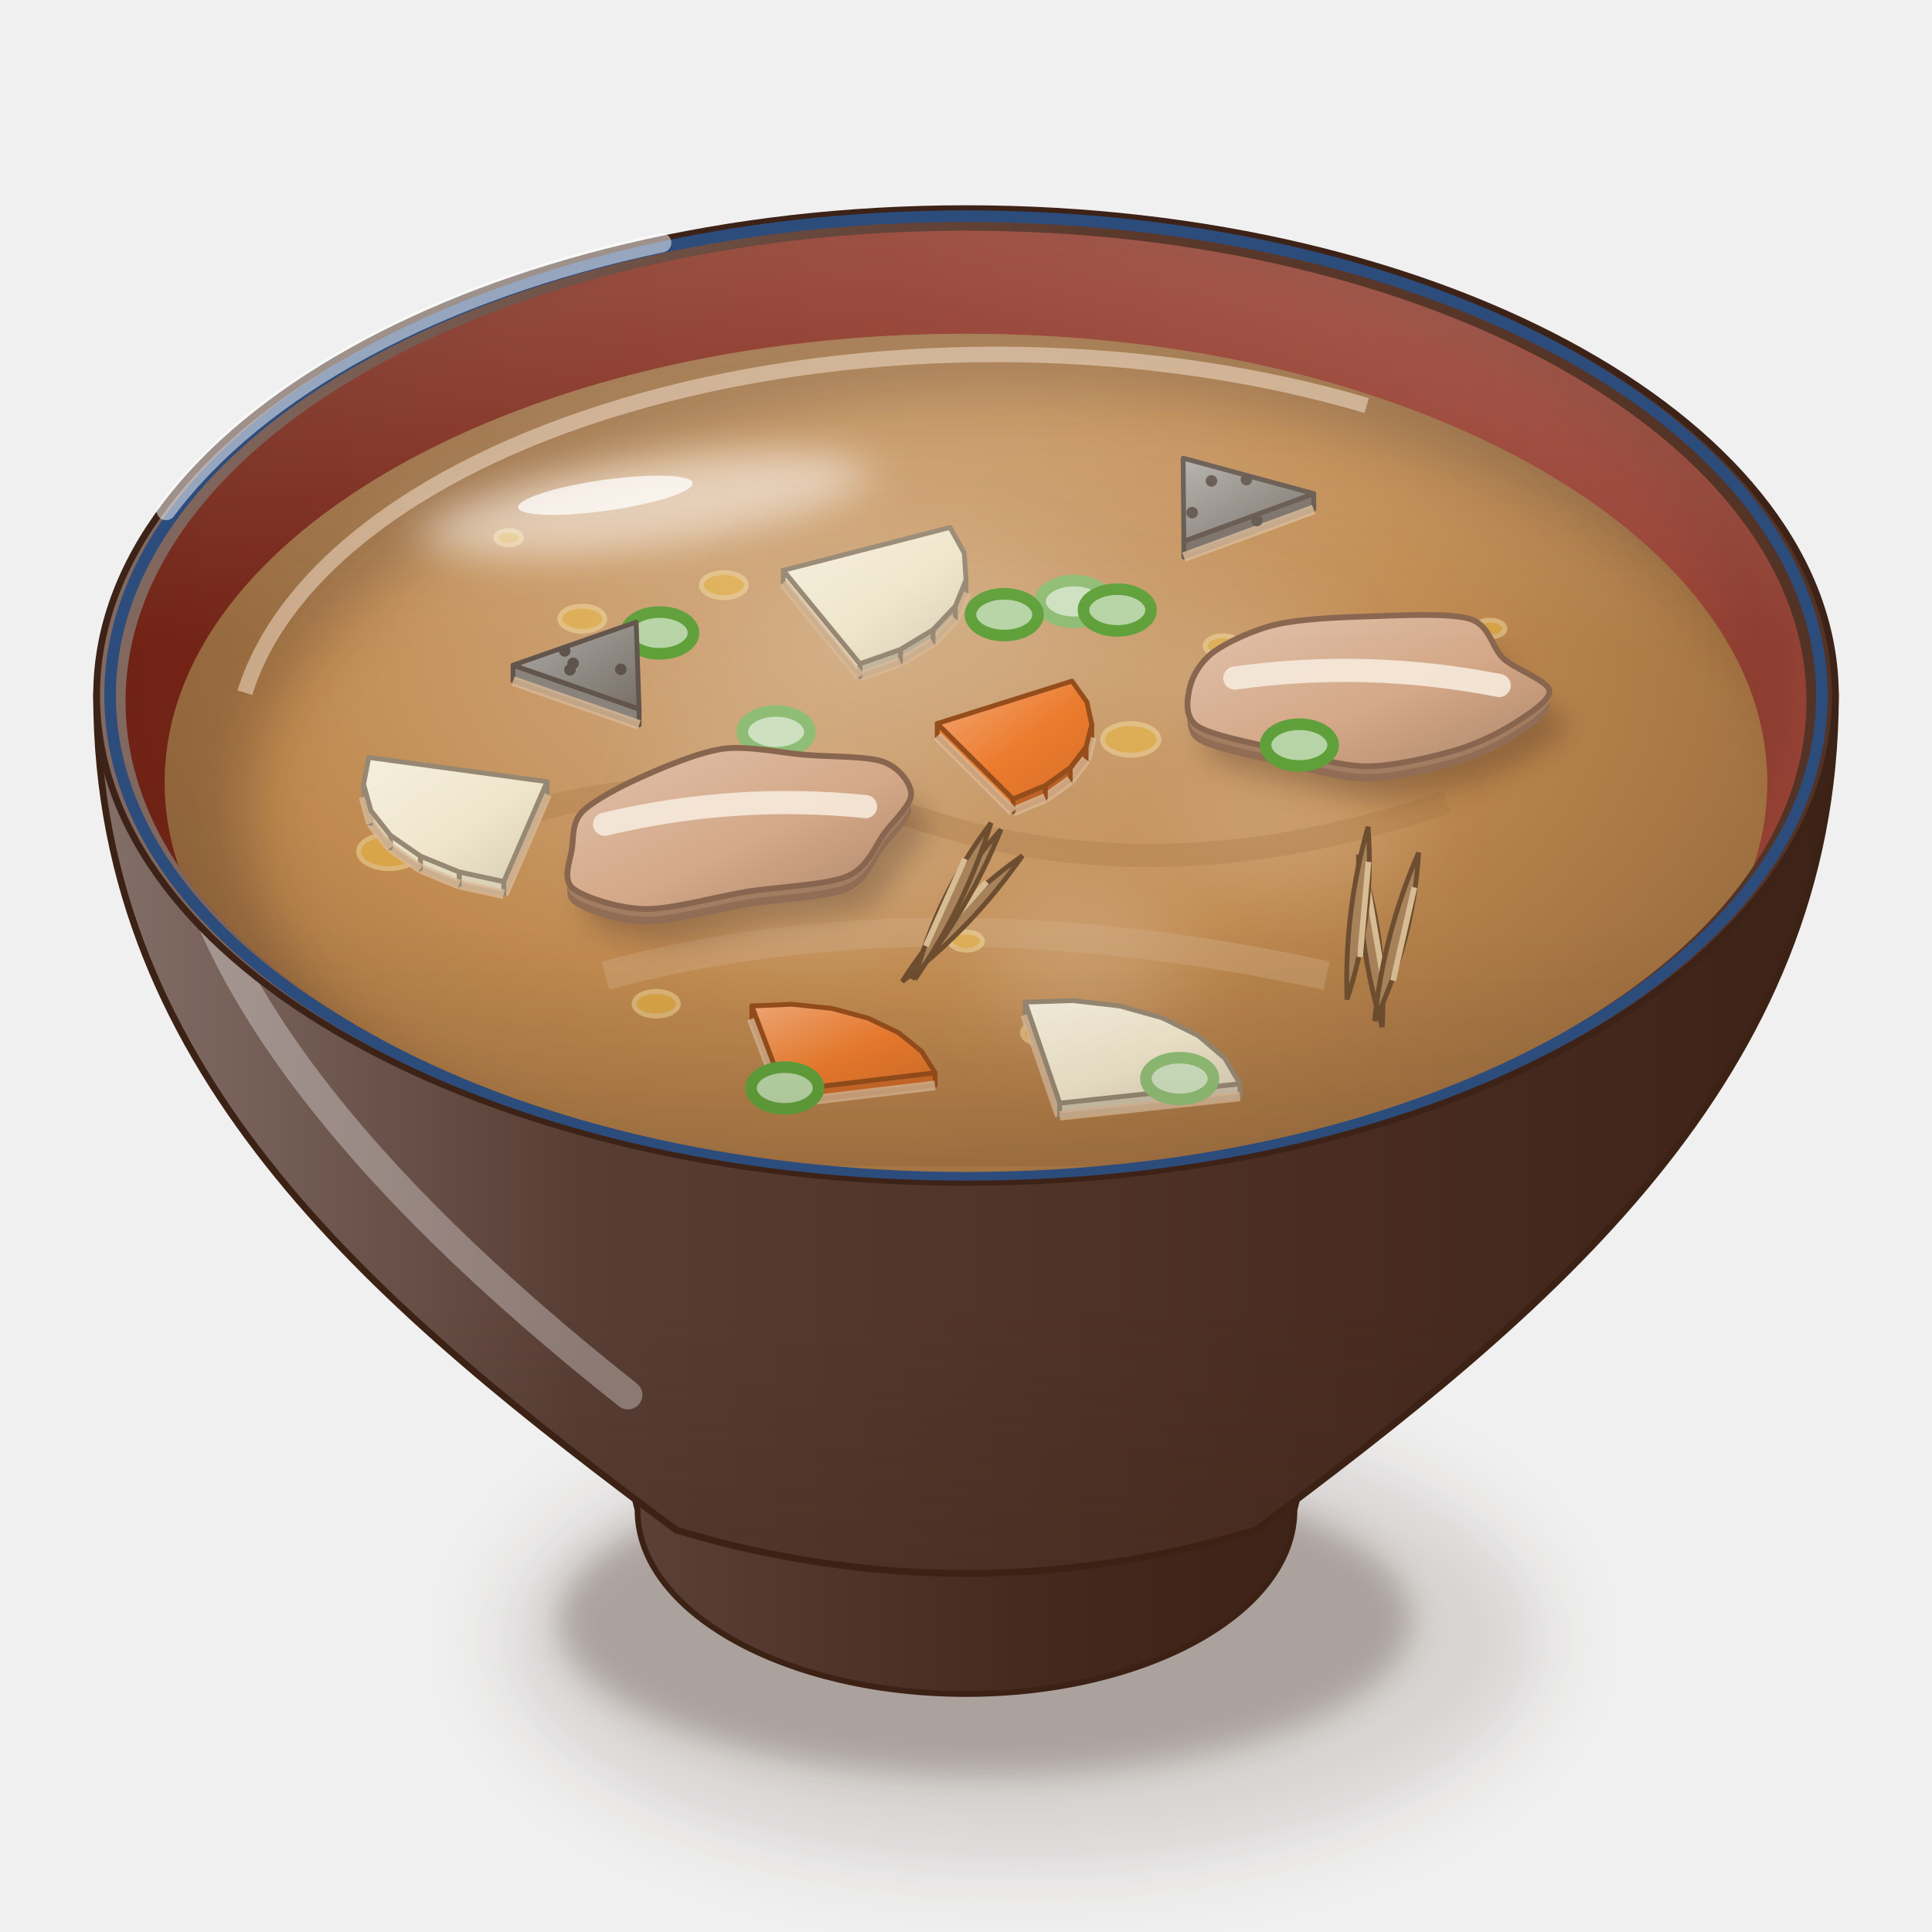
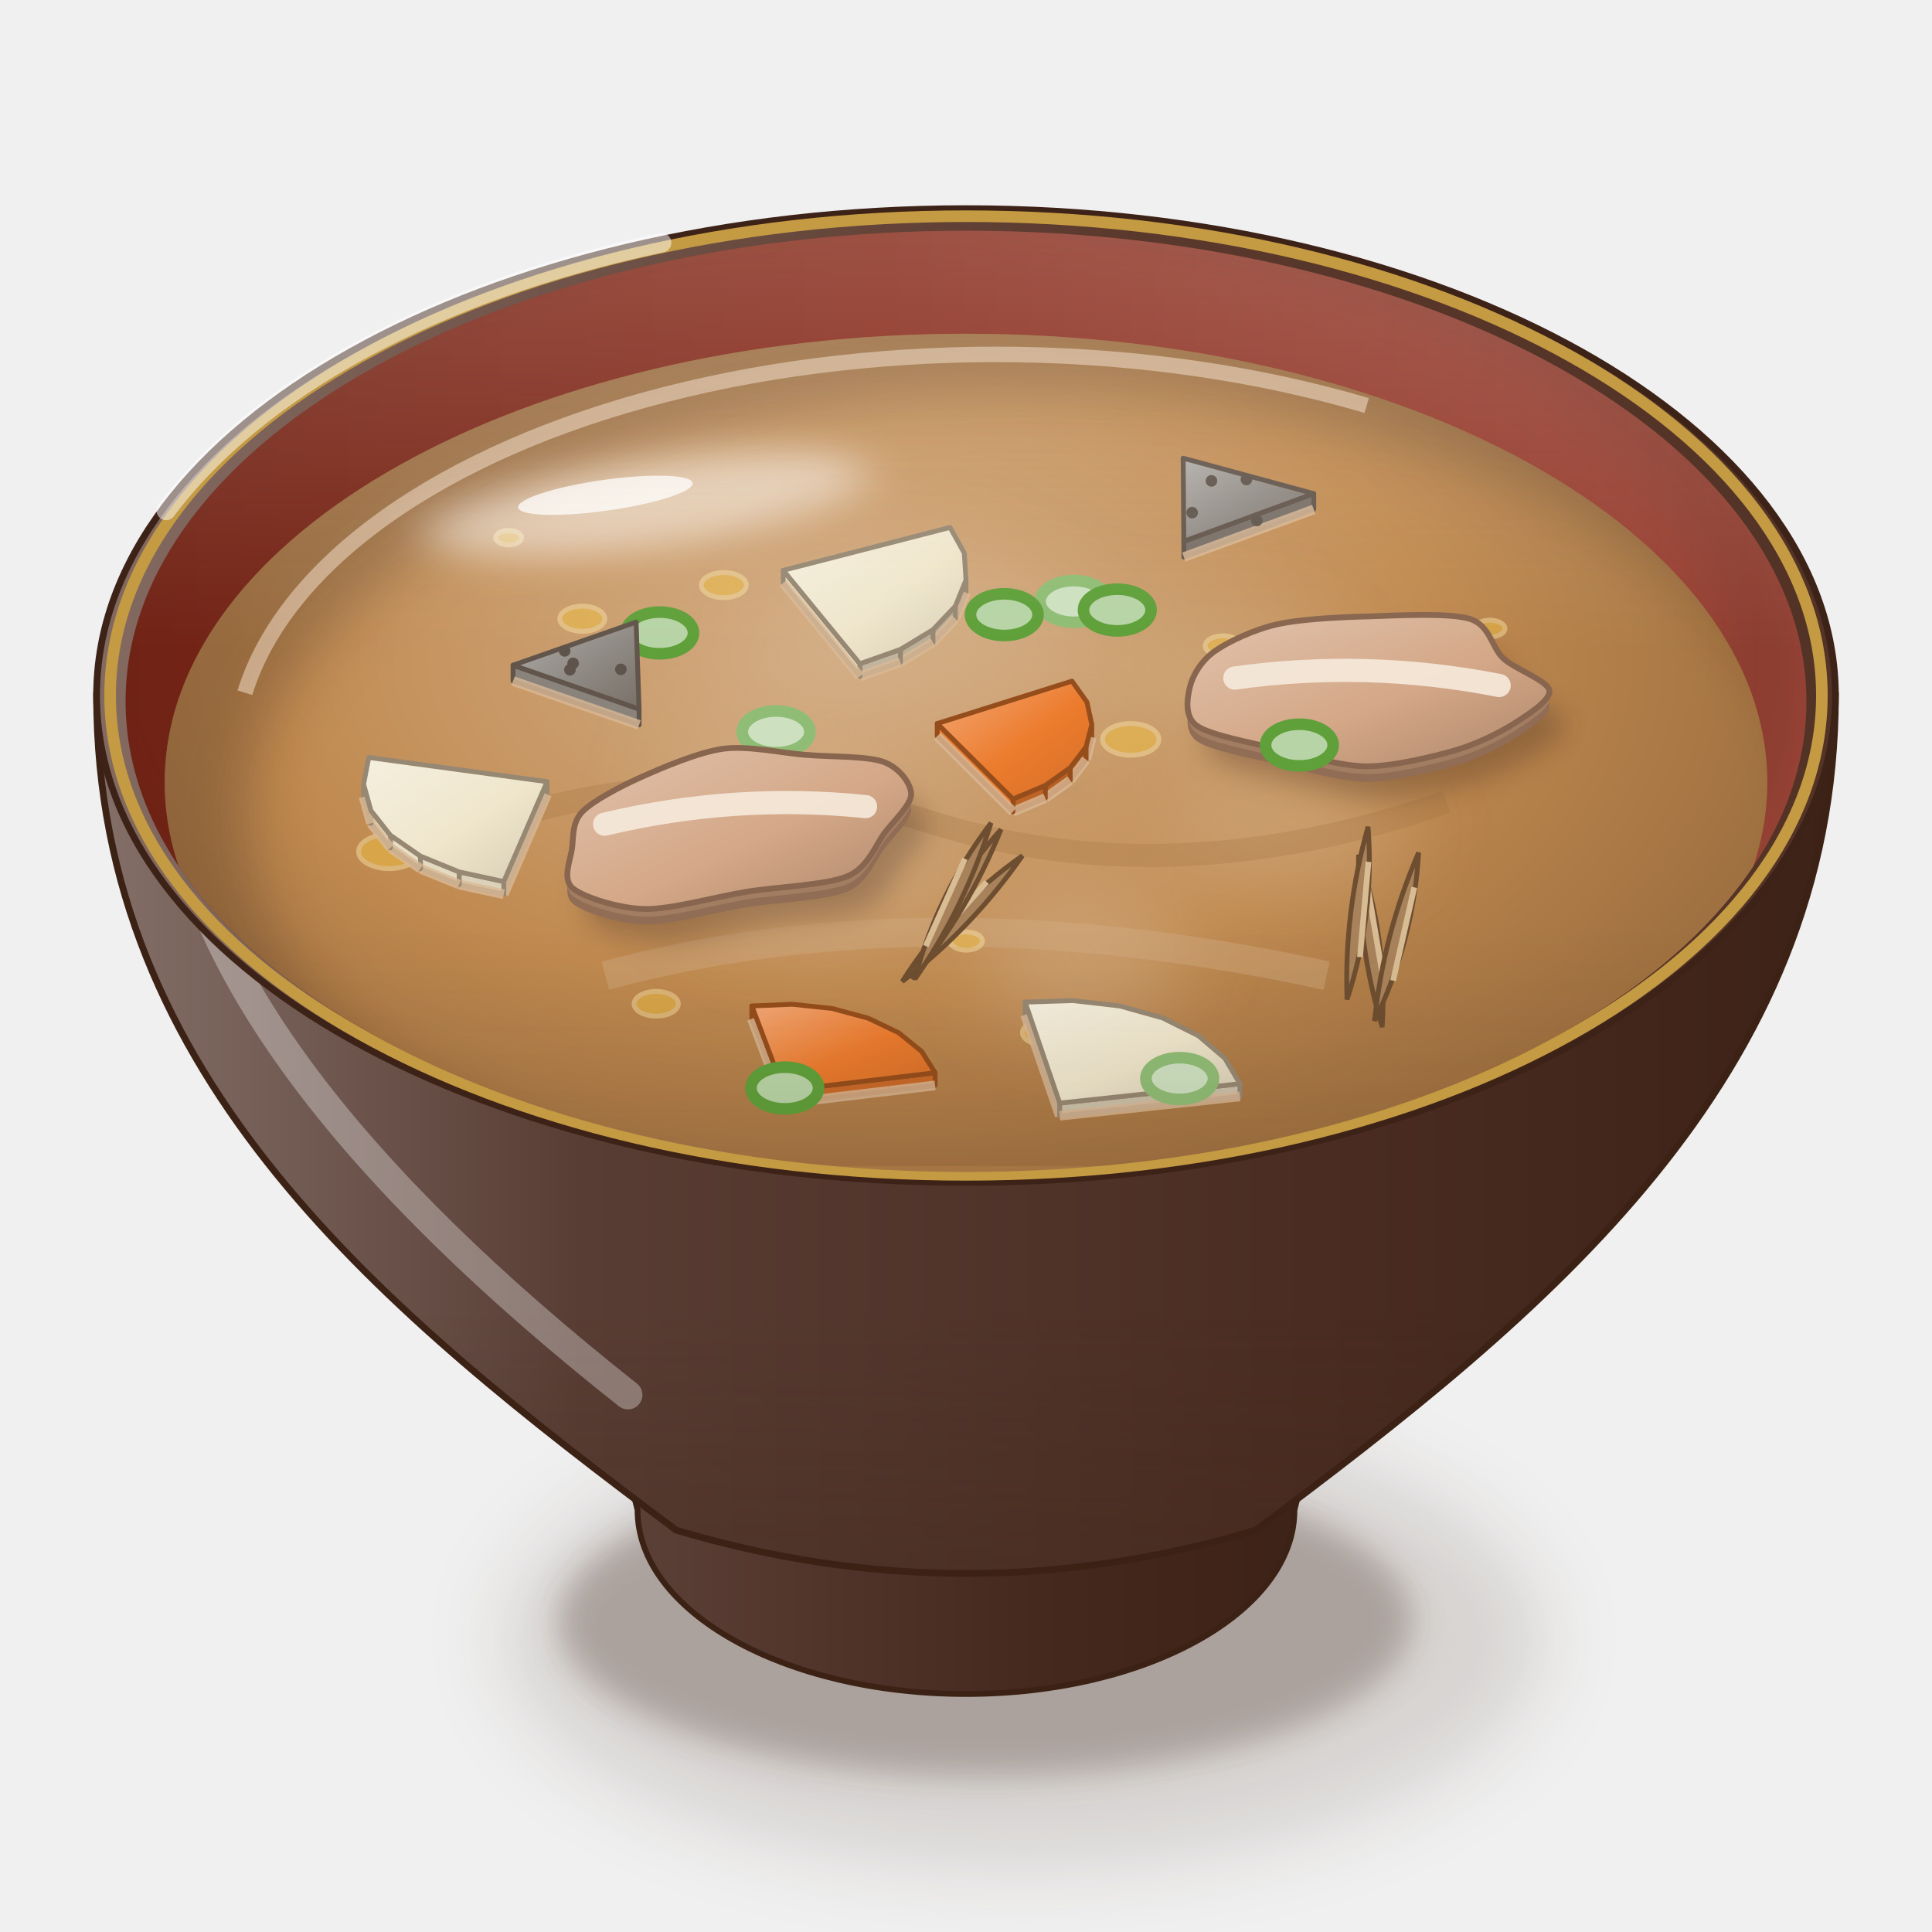
<svg xmlns="http://www.w3.org/2000/svg" viewBox="0 0 200 200" width="400" height="400">
  <defs>
    <filter id="tonjiru-1" x="-50%" y="-50%" width="200%" height="200%">
      <feGaussianBlur stdDeviation="4" />
    </filter>
    <filter id="tonjiru-2" x="-50%" y="-50%" width="200%" height="200%">
      <feGaussianBlur stdDeviation="1.6" />
    </filter>
    <linearGradient id="tonjiru-3" x1="0" y1="0" x2="1" y2="0">
      <stop offset="0" stop-color="#5c4138" />
      <stop offset="0.6" stop-color="#45281e" />
      <stop offset="1" stop-color="#3d2217" />
    </linearGradient>
    <linearGradient id="tonjiru-4" x1="0" y1="0" x2="1" y2="0">
      <stop offset="0" stop-color="#847069" />
      <stop offset="0.28" stop-color="#583d34" />
      <stop offset="0.7" stop-color="#4a2c22" />
      <stop offset="1" stop-color="#3d2217" />
    </linearGradient>
    <linearGradient id="tonjiru-5" x1="0" y1="0" x2="0" y2="1">
      <stop offset="0" stop-color="#3a2212" stop-opacity="0" />
      <stop offset="0.7" stop-color="#3a2212" stop-opacity="0" />
      <stop offset="1" stop-color="#3a2212" stop-opacity="0.22" />
    </linearGradient>
    <linearGradient id="tonjiru-6" x1="0" y1="0" x2="1" y2="0">
      <stop offset="0" stop-color="#836a61" />
      <stop offset="0.6" stop-color="#5a382c" />
      <stop offset="1" stop-color="#533326" />
    </linearGradient>
    <linearGradient id="tonjiru-7" x1="0" y1="0" x2="1" y2="0">
      <stop offset="0" stop-color="#702315" />
      <stop offset="0.45" stop-color="#86281a" />
      <stop offset="1" stop-color="#9c4437" />
    </linearGradient>
    <clipPath id="tonjiru-8">
      <path d="M13,72.6A87,48.72 0 1 0 187,72.6A87,48.72 0 1 0 13,72.6Z" />
    </clipPath>
    <filter id="tonjiru-9" x="-50%" y="-50%" width="200%" height="200%">
      <feGaussianBlur stdDeviation="2.5" />
    </filter>
    <clipPath id="tonjiru-10">
      <path d="M13,72.6 A87,48.72 0 0 0 187,72.6 L200,72.6 L200,0 L0,0 L0,72.6Z" />
    </clipPath>
    <radialGradient id="tonjiru-11" cx="0.42" cy="0.36" r="0.62">
      <stop offset="0" stop-color="#d3ad85" />
      <stop offset="0.6" stop-color="#c08a50" />
      <stop offset="1" stop-color="#9f7040" />
    </radialGradient>
    <clipPath id="tonjiru-12">
      <path d="M17.05,81A82.95,46.45 0 1 0 182.95,81A82.95,46.45 0 1 0 17.05,81Z" />
    </clipPath>
    <filter id="tonjiru-13" x="-50%" y="-50%" width="200%" height="200%">
      <feGaussianBlur stdDeviation="3" />
    </filter>
    <filter id="tonjiru-14" x="-50%" y="-50%" width="200%" height="200%">
      <feGaussianBlur stdDeviation="2.2" />
    </filter>
    <linearGradient id="tonjiru-15" x1="0" y1="0" x2="1" y2="1">
      <stop offset="0" stop-color="#b1ada9" />
      <stop offset="0.55" stop-color="#8f8a84" />
      <stop offset="1" stop-color="#797068" />
    </linearGradient>
    <linearGradient id="tonjiru-16" x1="0" y1="0" x2="1" y2="1">
      <stop offset="0" stop-color="#f5efde" />
      <stop offset="0.55" stop-color="#efe6cc" />
      <stop offset="1" stop-color="#d7cdb4" />
    </linearGradient>
    <filter id="tonjiru-17" x="-50%" y="-50%" width="200%" height="200%">
      <feGaussianBlur stdDeviation="1.4" />
    </filter>
    <linearGradient id="tonjiru-18" x1="0" y1="0" x2="1" y2="1">
      <stop offset="0" stop-color="#e1c2ac" />
      <stop offset="0.55" stop-color="#d4a888" />
      <stop offset="1" stop-color="#af876b" />
    </linearGradient>
    <linearGradient id="tonjiru-19" x1="0" y1="0" x2="1" y2="1">
      <stop offset="0" stop-color="#f3a977" />
      <stop offset="0.55" stop-color="#ec7b2d" />
      <stop offset="1" stop-color="#d56f28" />
    </linearGradient>
    <linearGradient id="tonjiru-20" x1="0" y1="0" x2="0" y2="1">
      <stop offset="0" stop-color="#fff8ec" stop-opacity="0.2" />
      <stop offset="0.45" stop-color="#fff8ec" stop-opacity="0" />
      <stop offset="0.75" stop-color="#3a2212" stop-opacity="0" />
      <stop offset="1" stop-color="#3a2212" stop-opacity="0.1" />
    </linearGradient>
  </defs>
  <ellipse cx="106" cy="169.74" rx="53.76" ry="23.65" fill="#3a2212" opacity="0.14" filter="url(#tonjiru-1)" />
  <ellipse cx="102" cy="167.74" rx="44.16" ry="16.13" fill="#3a2212" opacity="0.28" filter="url(#tonjiru-2)" />
  <path d="M64,148.32 L66,156.32 A34,19.04 0 0 0 134,156.32 L136,148.32Z" fill="url(#tonjiru-3)" stroke="#3c2115" stroke-width=".6" />
  <path d="M10,72 C10,111.68 40,136 70,158.4 Q100,167.36 130,158.4 C160,136 190,111.68 190,72Z" fill="url(#tonjiru-4)" stroke="#3c2115" stroke-width=".7" />
  <path d="M10,72 C10,111.68 40,136 70,158.4 Q100,167.36 130,158.4 C160,136 190,111.68 190,72Z" fill="url(#tonjiru-5)" />
  <path d="M18,82 Q22,110.4 65,144.4" stroke="#fff" stroke-width="3" fill="none" stroke-linecap="round" opacity="0.32" />
  <path d="M10,72A90,50.4 0 1 0 190,72A90,50.4 0 1 0 10,72Z" fill="url(#tonjiru-6)" stroke="#3d2217" stroke-width=".7" />
  <path d="M13,72.6A87,48.72 0 1 0 187,72.6A87,48.72 0 1 0 13,72.6Z" fill="url(#tonjiru-7)" />
  <g clip-path="url(#tonjiru-8)">
    <path d="M5,69A89,50.72 0 1 0 183,69A89,50.72 0 1 0 5,69Z" fill="none" stroke="#3a2212" stroke-width="9" opacity=".16" filter="url(#tonjiru-9)" />
  </g>
-   <path d="M11.4,72A88.6,49.62 0 1 0 188.6,72A88.6,49.62 0 1 0 11.4,72Z" fill="none" stroke="#2c4c7c" stroke-width="1.2" />
+   <path d="M11.4,72A88.6,49.62 0 1 0 188.6,72A88.6,49.62 0 1 0 11.4,72Z" fill="none" stroke="#c49a42" stroke-width="1.2" />
  <g clip-path="url(#tonjiru-8)">
    <path d="M17.05,81A82.95,46.45 0 1 0 182.95,81A82.95,46.45 0 1 0 17.05,81Z" fill="url(#tonjiru-11)" />
    <g clip-path="url(#tonjiru-12)">
      <path fill-rule="evenodd" d="M0,0 H200 V200 H0Z M25.71,85A81.29,44.59 0 1 0 188.29,85A81.29,44.59 0 1 0 25.71,85Z" fill="#3a2212" opacity="0.3" filter="url(#tonjiru-13)" />
      <path d="M25.35,71.71 A78.8,41.81 0 0 1 141.48,41.98" stroke="#e3cab0" stroke-width="1.6" fill="none" opacity=".65" />
    </g>
  </g>
  <g clip-path="url(#tonjiru-12)">
    <g filter="url(#tonjiru-1)">
      <ellipse cx="133.05" cy="85.66" rx="12.64" ry="6.39" fill="#d3ad85" opacity="0.5" />
      <ellipse cx="112.02" cy="98.69" rx="10.26" ry="7.79" fill="#d3ad85" opacity="0.5" />
      <ellipse cx="83.79" cy="88.29" rx="14.68" ry="9" fill="#d3ad85" opacity="0.5" />
      <ellipse cx="79.48" cy="82.05" rx="10.59" ry="7.68" fill="#d3ad85" opacity="0.5" />
      <ellipse cx="94.57" cy="64.13" rx="14.01" ry="6.9" fill="#d3ad85" opacity="0.5" />
      <ellipse cx="98.67" cy="67.27" rx="19.9" ry="5.67" fill="#d3ad85" opacity="0.5" />
      <ellipse cx="126.74" cy="70.06" rx="10.9" ry="5.89" fill="#d3ad85" opacity="0.5" />
    </g>
    <path d="M46.08,87 Q70.97,77 96,85 T149.77,83" stroke="#a57543" stroke-width="2.4" fill="none" opacity=".3" />
    <path d="M62.67,101 Q96,92 137.33,101" stroke="#d3ad85" stroke-width="3" fill="none" opacity=".4" />
  </g>
  <g clip-path="url(#tonjiru-12)">
    <ellipse cx="100.03" cy="97.42" rx="1.67" ry="0.94" fill="#f0c040" opacity=".5" stroke="#f8e0a0" stroke-width=".5" />
    <ellipse cx="117.05" cy="76.54" rx="2.92" ry="1.64" fill="#f0c040" opacity=".5" stroke="#f8e0a0" stroke-width=".5" />
    <ellipse cx="60.28" cy="64.05" rx="2.33" ry="1.3" fill="#f0c040" opacity=".5" stroke="#f8e0a0" stroke-width=".5" />
    <ellipse cx="40.28" cy="88.15" rx="3.16" ry="1.77" fill="#f0c040" opacity=".5" stroke="#f8e0a0" stroke-width=".5" />
    <ellipse cx="126.61" cy="66.85" rx="1.85" ry="1.03" fill="#f0c040" opacity=".5" stroke="#f8e0a0" stroke-width=".5" />
    <ellipse cx="108.1" cy="106.9" rx="2.26" ry="1.26" fill="#f0c040" opacity=".5" stroke="#f8e0a0" stroke-width=".5" />
    <ellipse cx="52.65" cy="55.66" rx="1.34" ry="0.75" fill="#f0c040" opacity=".5" stroke="#f8e0a0" stroke-width=".5" />
    <ellipse cx="74.93" cy="60.57" rx="2.33" ry="1.3" fill="#f0c040" opacity=".5" stroke="#f8e0a0" stroke-width=".5" />
    <ellipse cx="67.93" cy="103.91" rx="2.29" ry="1.28" fill="#f0c040" opacity=".5" stroke="#f8e0a0" stroke-width=".5" />
    <ellipse cx="154.23" cy="65.07" rx="1.56" ry="0.87" fill="#f0c040" opacity=".5" stroke="#f8e0a0" stroke-width=".5" />
  </g>
  <g clip-path="url(#tonjiru-12)">
    <ellipse cx="66.82" cy="52.2" rx="23.23" ry="4.5" fill="#fff" opacity="0.5" transform="rotate(-8 66.82 52.2)" filter="url(#tonjiru-14)" />
    <ellipse cx="62.67" cy="51.27" rx="9.12" ry="1.6" fill="#fff" opacity="0.75" transform="rotate(-8 62.67 51.27)" />
  </g>
  <g clip-path="url(#tonjiru-8)">
    <path d="M136,51.1L122.55,56.03L122.55,57.67L136,52.74Z" fill="#786f67" stroke="#62554b" stroke-width="0.5" stroke-linejoin="round" />
    <path d="M136,52.74 L122.55,57.67" stroke="#d9b996" stroke-width="1" opacity=".8" />
    <path d="M136,51.1L122.55,56.03L122.48,47.43Z" fill="url(#tonjiru-15)" stroke="#62554b" stroke-width="0.5" stroke-linejoin="round" />
    <circle cx="123.41" cy="53.07" r=".6" fill="#5e544c" />
    <circle cx="129.03" cy="49.64" r=".6" fill="#5e544c" />
    <circle cx="125.41" cy="49.78" r=".6" fill="#5e544c" />
    <circle cx="130.11" cy="53.88" r=".6" fill="#5e544c" />
    <ellipse cx="111.17" cy="62.26" rx="3.5" ry="2.16" fill="#cde1c1" stroke="#8fbd75" stroke-width="1.2" />
    <ellipse cx="115.66" cy="63.15" rx="3.5" ry="2.16" fill="#b7d4a6" stroke="#5fa03a" stroke-width="1.2" />
    <ellipse cx="103.96" cy="63.63" rx="3.5" ry="2.16" fill="#b7d4a6" stroke="#5fa03a" stroke-width="1.2" />
    <path d="M100,60.03L98.9,62.74L98.9,64.05L100,61.34Z" fill="#b3a791" stroke="#968873" stroke-width="0.5" stroke-linejoin="round" />
    <path d="M100,61.34 L98.9,64.05" stroke="#d9b996" stroke-width="1" opacity=".8" />
    <path d="M98.9,62.74L96.58,65.19L96.58,66.51L98.9,64.05Z" fill="#b6aa93" stroke="#968873" stroke-width="0.5" stroke-linejoin="round" />
    <path d="M98.9,64.05 L96.58,66.51" stroke="#d9b996" stroke-width="1" opacity=".8" />
    <path d="M96.58,65.19L93.21,67.23L93.21,68.54L96.58,66.51Z" fill="#bbaf98" stroke="#968873" stroke-width="0.5" stroke-linejoin="round" />
    <path d="M96.58,66.51 L93.21,68.54" stroke="#d9b996" stroke-width="1" opacity=".8" />
    <path d="M93.21,67.23L89.01,68.71L89.01,70.02L93.21,68.54Z" fill="#c1b59e" stroke="#968873" stroke-width="0.5" stroke-linejoin="round" />
    <path d="M93.21,68.54 L89.01,70.02" stroke="#d9b996" stroke-width="1" opacity=".8" />
    <path d="M89.01,68.71L81.08,59.04L81.08,60.35L89.01,70.02Z" fill="#ece4ca" stroke="#968873" stroke-width="0.5" stroke-linejoin="round" />
    <path d="M89.01,70.02 L81.08,60.35" stroke="#d9b996" stroke-width="1" opacity=".8" />
    <path d="M81.08,59.04L98.35,54.6L99.82,57.25L100,60.03L98.9,62.74L96.58,65.19L93.21,67.23L89.01,68.71Z" fill="url(#tonjiru-16)" stroke="#968873" stroke-width="0.5" stroke-linejoin="round" />
    <ellipse cx="68.29" cy="65.52" rx="3.5" ry="2.16" fill="#b7d4a6" stroke="#5fa03a" stroke-width="1.2" />
    <path d="M160.39,71.49C160.54,72.5 158.12,74.02 156.65,74.95C155.17,75.88 152.84,77.04 150.56,77.7C148.28,78.35 144.17,79.35 141.42,79.33C138.68,79.3 134.89,78.16 132.26,77.53C129.63,76.9 125.26,76.1 123.9,75.13C122.54,74.16 122.92,72.22 123.19,71.07C123.47,69.91 124.36,68.4 125.71,67.44C127.05,66.47 129.78,65.18 132.16,64.64C134.54,64.09 138.59,63.89 141.6,63.81C144.6,63.72 150.06,63.41 152.16,64.07C154.27,64.73 154.41,67.07 155.65,68.18C156.88,69.29 160.24,70.47 160.39,71.49Z" transform="translate(1.8 3.4)" fill="#3a2212" opacity="0.3" filter="url(#tonjiru-17)" />
    <path d="M160.39,71.49C160.54,72.5 158.12,74.02 156.65,74.95C155.17,75.88 152.84,77.04 150.56,77.7C148.28,78.35 144.17,79.35 141.42,79.33C138.68,79.3 134.89,78.16 132.26,77.53C129.63,76.9 125.26,76.1 123.9,75.13C122.54,74.16 122.92,72.22 123.19,71.07C123.47,69.91 124.36,68.4 125.71,67.44C127.05,66.47 129.78,65.18 132.16,64.64C134.54,64.09 138.59,63.89 141.6,63.81C144.6,63.72 150.06,63.41 152.16,64.07C154.27,64.73 154.41,67.07 155.65,68.18C156.88,69.29 160.24,70.47 160.39,71.49Z" transform="translate(0 1.6)" fill="#906d54" />
    <path d="M160.39,71.49C160.54,72.5 158.12,74.02 156.65,74.95C155.17,75.88 152.84,77.04 150.56,77.7C148.28,78.35 144.17,79.35 141.42,79.33C138.68,79.3 134.89,78.16 132.26,77.53C129.63,76.9 125.26,76.1 123.9,75.13C122.54,74.16 122.92,72.22 123.19,71.07C123.47,69.91 124.36,68.4 125.71,67.44C127.05,66.47 129.78,65.18 132.16,64.64C134.54,64.09 138.59,63.89 141.6,63.81C144.6,63.72 150.06,63.41 152.16,64.07C154.27,64.73 154.41,67.07 155.65,68.18C156.88,69.29 160.24,70.47 160.39,71.49Z" transform="translate(0 0.8)" fill="#a37d62" />
    <path d="M160.39,71.49C160.54,72.5 158.12,74.02 156.65,74.95C155.17,75.88 152.84,77.04 150.56,77.7C148.28,78.35 144.17,79.35 141.42,79.33C138.68,79.3 134.89,78.16 132.26,77.53C129.63,76.9 125.26,76.1 123.9,75.13C122.54,74.16 122.92,72.22 123.19,71.07C123.47,69.91 124.36,68.4 125.71,67.44C127.05,66.47 129.78,65.18 132.16,64.64C134.54,64.09 138.59,63.89 141.6,63.81C144.6,63.72 150.06,63.41 152.16,64.07C154.27,64.73 154.41,67.07 155.65,68.18C156.88,69.29 160.24,70.47 160.39,71.49Z" fill="url(#tonjiru-18)" stroke="#88654e" stroke-width=".6" />
    <path d="M127.83,70.19 Q141.51,68.28 155.19,70.96" stroke="#f6eadc" stroke-width="2.4" fill="none" stroke-linecap="round" opacity=".9" />
    <path d="M66.16,73.4L53.11,68.86L53.11,70.5L66.16,75.04Z" fill="#89837c" stroke="#62554b" stroke-width="0.5" stroke-linejoin="round" />
    <path d="M66.16,75.04 L53.11,70.5" stroke="#d9b996" stroke-width="1" opacity=".8" />
    <path d="M65.85,64.4L66.16,73.4L53.11,68.86Z" fill="url(#tonjiru-15)" stroke="#62554b" stroke-width="0.5" stroke-linejoin="round" />
    <circle cx="58.46" cy="67.38" r=".6" fill="#5e544c" />
    <circle cx="64.27" cy="69.29" r=".6" fill="#5e544c" />
    <circle cx="59" cy="69.34" r=".6" fill="#5e544c" />
    <circle cx="59.33" cy="68.67" r=".6" fill="#5e544c" />
    <ellipse cx="80.34" cy="75.76" rx="3.5" ry="2.16" fill="#cde1c1" stroke="#8fbd75" stroke-width="1.2" />
    <ellipse cx="134.51" cy="77.13" rx="3.5" ry="2.16" fill="#b7d4a6" stroke="#5fa03a" stroke-width="1.2" />
    <path d="M113.02,75L112.43,77.32L112.43,78.63L113.02,76.31Z" fill="#b15c22" stroke="#954d1b" stroke-width="0.5" stroke-linejoin="round" />
    <path d="M113.02,76.31 L112.43,78.63" stroke="#d9b996" stroke-width="1" opacity=".8" />
    <path d="M112.43,77.32L110.79,79.47L110.79,80.78L112.43,78.63Z" fill="#b35d22" stroke="#954d1b" stroke-width="0.5" stroke-linejoin="round" />
    <path d="M112.43,78.63 L110.79,80.78" stroke="#d9b996" stroke-width="1" opacity=".8" />
    <path d="M110.79,79.47L108.21,81.31L108.21,82.62L110.79,80.78Z" fill="#b75f23" stroke="#954d1b" stroke-width="0.5" stroke-linejoin="round" />
    <path d="M110.79,80.78 L108.21,82.62" stroke="#d9b996" stroke-width="1" opacity=".8" />
    <path d="M108.21,81.31L104.86,82.71L104.86,84.02L108.21,82.62Z" fill="#bc6325" stroke="#954d1b" stroke-width="0.5" stroke-linejoin="round" />
    <path d="M108.21,82.62 L104.86,84.02" stroke="#d9b996" stroke-width="1" opacity=".8" />
    <path d="M104.86,82.71L97.02,74.9L97.02,76.21L104.86,84.02Z" fill="#e87c30" stroke="#954d1b" stroke-width="0.5" stroke-linejoin="round" />
    <path d="M104.86,84.02 L97.02,76.21" stroke="#d9b996" stroke-width="1" opacity=".8" />
    <path d="M97.02,74.9L110.97,70.51L112.52,72.68L113.02,75L112.43,77.32L110.79,79.47L108.21,81.31L104.86,82.71Z" fill="url(#tonjiru-19)" stroke="#954d1b" stroke-width="0.5" stroke-linejoin="round" />
    <path d="M94.32,82.19C94.34,83.28 92.6,84.89 91.61,86.17C90.63,87.44 89.9,89.77 87.75,90.7C85.59,91.62 80.4,91.81 77.25,92.32C74.1,92.84 69.42,94.16 66.73,94.1C64.03,94.04 60.41,92.88 59.28,91.94C58.16,90.99 59.07,89 59.22,87.81C59.37,86.63 59.21,85.14 60.28,84.03C61.36,82.93 64.18,81.42 66.37,80.45C68.55,79.47 72.33,77.86 74.87,77.51C77.42,77.17 80.86,77.94 83.35,78.14C85.84,78.35 89.82,78.26 91.46,78.87C93.11,79.47 94.29,81.09 94.32,82.19Z" transform="translate(1.8 3.4)" fill="#3a2212" opacity="0.3" filter="url(#tonjiru-17)" />
    <path d="M94.32,82.19C94.34,83.28 92.6,84.89 91.61,86.17C90.63,87.44 89.9,89.77 87.75,90.7C85.59,91.62 80.4,91.81 77.25,92.32C74.1,92.84 69.42,94.16 66.73,94.1C64.03,94.04 60.41,92.88 59.28,91.94C58.16,90.99 59.07,89 59.22,87.81C59.37,86.63 59.21,85.14 60.28,84.03C61.36,82.93 64.18,81.42 66.37,80.45C68.55,79.47 72.33,77.86 74.87,77.51C77.42,77.17 80.86,77.94 83.35,78.14C85.84,78.35 89.82,78.26 91.46,78.87C93.11,79.47 94.29,81.09 94.32,82.19Z" transform="translate(0 1.6)" fill="#906d54" />
    <path d="M94.32,82.19C94.34,83.28 92.6,84.89 91.61,86.17C90.63,87.44 89.9,89.77 87.75,90.7C85.59,91.62 80.4,91.81 77.25,92.32C74.1,92.84 69.42,94.16 66.73,94.1C64.03,94.04 60.41,92.88 59.28,91.94C58.16,90.99 59.07,89 59.22,87.81C59.37,86.63 59.21,85.14 60.28,84.03C61.36,82.93 64.18,81.42 66.37,80.45C68.55,79.47 72.33,77.86 74.87,77.51C77.42,77.17 80.86,77.94 83.35,78.14C85.84,78.35 89.82,78.26 91.46,78.87C93.11,79.47 94.29,81.09 94.32,82.19Z" transform="translate(0 0.8)" fill="#a37d62" />
    <path d="M94.32,82.19C94.34,83.28 92.6,84.89 91.61,86.17C90.63,87.44 89.9,89.77 87.75,90.7C85.59,91.62 80.4,91.81 77.25,92.32C74.1,92.84 69.42,94.16 66.73,94.1C64.03,94.04 60.41,92.88 59.28,91.94C58.16,90.99 59.07,89 59.22,87.81C59.37,86.63 59.21,85.14 60.28,84.03C61.36,82.93 64.18,81.42 66.37,80.45C68.55,79.47 72.33,77.86 74.87,77.51C77.42,77.17 80.86,77.94 83.35,78.14C85.84,78.35 89.82,78.26 91.46,78.87C93.11,79.47 94.29,81.09 94.32,82.19Z" fill="url(#tonjiru-18)" stroke="#88654e" stroke-width=".6" />
    <path d="M62.59,85.32 Q76.09,82.11 89.6,83.5" stroke="#f6eadc" stroke-width="2.4" fill="none" stroke-linecap="round" opacity=".9" />
    <path d="M56.63,80.92L52.15,91.26L52.15,92.57L56.63,82.23Z" fill="#b4a791" stroke="#968873" stroke-width="0.5" stroke-linejoin="round" />
    <path d="M56.63,82.23 L52.15,92.57" stroke="#d9b996" stroke-width="1" opacity=".8" />
    <path d="M52.15,91.26L47.53,90.26L47.53,91.57L52.15,92.57Z" fill="#dcd2b9" stroke="#968873" stroke-width="0.5" stroke-linejoin="round" />
    <path d="M52.15,92.57 L47.53,91.57" stroke="#d9b996" stroke-width="1" opacity=".8" />
    <path d="M47.53,90.26L43.52,88.62L43.52,89.93L47.53,91.57Z" fill="#e3dac0" stroke="#968873" stroke-width="0.5" stroke-linejoin="round" />
    <path d="M47.53,91.57 L43.52,89.93" stroke="#d9b996" stroke-width="1" opacity=".8" />
    <path d="M43.52,88.62L40.41,86.46L40.41,87.77L43.52,89.93Z" fill="#e8e0c6" stroke="#968873" stroke-width="0.5" stroke-linejoin="round" />
    <path d="M43.52,89.93 L40.41,87.77" stroke="#d9b996" stroke-width="1" opacity=".8" />
    <path d="M40.41,86.46L38.4,83.92L38.4,85.23L40.41,87.77Z" fill="#ece4ca" stroke="#968873" stroke-width="0.5" stroke-linejoin="round" />
    <path d="M40.41,87.77 L38.4,85.23" stroke="#d9b996" stroke-width="1" opacity=".8" />
    <path d="M38.4,83.92L37.64,81.18L37.64,82.49L38.4,85.23Z" fill="#efe7cd" stroke="#968873" stroke-width="0.5" stroke-linejoin="round" />
    <path d="M38.4,85.23 L37.64,82.49" stroke="#d9b996" stroke-width="1" opacity=".8" />
    <path d="M56.63,80.92L52.15,91.26L47.53,90.26L43.52,88.62L40.41,86.46L38.4,83.92L37.64,81.18L38.17,78.41Z" fill="url(#tonjiru-16)" stroke="#968873" stroke-width="0.5" stroke-linejoin="round" />
    <g transform="translate(99.47 94.96) rotate(312.42)">
      <path d="M-9,0 Q0,-1.6 9,.4 Q0,1.6 -9,0Z" fill="#a8825a" stroke="#6e4e30" stroke-width=".5" />
      <path d="M-5.4,-.4 L4.5,-.5" stroke="#d8bc94" stroke-width=".6" />
    </g>
    <g transform="translate(98.86 93.51) rotate(299.36)">
      <path d="M-9,0 Q0,-1.6 9,.4 Q0,1.6 -9,0Z" fill="#a8825a" stroke="#6e4e30" stroke-width=".5" />
      <path d="M-5.4,-.4 L4.5,-.5" stroke="#d8bc94" stroke-width=".6" />
    </g>
    <g transform="translate(98.46 93.2) rotate(294.72)">
      <path d="M-9,0 Q0,-1.6 9,.4 Q0,1.6 -9,0Z" fill="#a8825a" stroke="#6e4e30" stroke-width=".5" />
      <path d="M-5.4,-.4 L4.5,-.5" stroke="#d8bc94" stroke-width=".6" />
    </g>
    <g transform="translate(142.06 97.37) rotate(80.93)">
      <path d="M-9,0 Q0,-1.6 9,.4 Q0,1.6 -9,0Z" fill="#a8825a" stroke="#6e4e30" stroke-width=".5" />
      <path d="M-5.4,-.4 L4.5,-.5" stroke="#d8bc94" stroke-width=".6" />
    </g>
    <g transform="translate(140.73 94.55) rotate(95.67)">
      <path d="M-9,0 Q0,-1.6 9,.4 Q0,1.6 -9,0Z" fill="#a8825a" stroke="#6e4e30" stroke-width=".5" />
      <path d="M-5.4,-.4 L4.5,-.5" stroke="#d8bc94" stroke-width=".6" />
    </g>
    <g transform="translate(144.77 97.02) rotate(103.4)">
      <path d="M-9,0 Q0,-1.6 9,.4 Q0,1.6 -9,0Z" fill="#a8825a" stroke="#6e4e30" stroke-width=".5" />
      <path d="M-5.4,-.4 L4.5,-.5" stroke="#d8bc94" stroke-width=".6" />
    </g>
    <path d="M81.15,112.91L77.83,104.14L77.83,105.46L81.15,114.22Z" fill="#eb7e31" stroke="#954d1b" stroke-width="0.5" stroke-linejoin="round" />
    <path d="M81.15,114.22 L77.83,105.46" stroke="#d9b996" stroke-width="1" opacity=".8" />
    <path d="M96.8,111.05L81.15,112.91L81.15,114.22L96.8,112.36Z" fill="#c86928" stroke="#954d1b" stroke-width="0.5" stroke-linejoin="round" />
    <path d="M96.8,112.36 L81.15,114.22" stroke="#d9b996" stroke-width="1" opacity=".8" />
    <path d="M81.15,112.91L77.83,104.14L81.99,103.96L86.1,104.39L89.87,105.4L93.04,106.92L95.41,108.84L96.8,111.05Z" fill="url(#tonjiru-19)" stroke="#954d1b" stroke-width="0.5" stroke-linejoin="round" />
    <path d="M109.7,114.19L106.12,103.74L106.12,105.05L109.7,115.5Z" fill="#eee6cc" stroke="#968873" stroke-width="0.5" stroke-linejoin="round" />
    <path d="M109.7,115.5 L106.12,105.05" stroke="#d9b996" stroke-width="1" opacity=".8" />
    <path d="M128.36,112.19L109.7,114.19L109.7,115.5L128.36,113.5Z" fill="#cbc0a9" stroke="#968873" stroke-width="0.5" stroke-linejoin="round" />
    <path d="M128.36,113.5 L109.7,115.5" stroke="#d9b996" stroke-width="1" opacity=".8" />
    <path d="M109.7,114.19L106.12,103.74L111.07,103.58L115.93,104.14L120.36,105.38L124.07,107.23L126.79,109.55L128.36,112.19Z" fill="url(#tonjiru-16)" stroke="#968873" stroke-width="0.5" stroke-linejoin="round" />
    <ellipse cx="122.12" cy="111.65" rx="3.5" ry="2.16" fill="#cde1c1" stroke="#8fbd75" stroke-width="1.2" />
    <ellipse cx="81.24" cy="112.63" rx="3.5" ry="2.16" fill="#b7d4a6" stroke="#5fa03a" stroke-width="1.2" />
  </g>
  <rect x="0" y="23.28" width="200" height="97.44" fill="url(#tonjiru-20)" clip-path="url(#tonjiru-8)" />
  <path d="M17.2,52.85 A90,50.4 0 0 1 68.5,25.13" stroke="#fff" stroke-width="2" fill="none" stroke-linecap="round" opacity="0.5" />
</svg>
